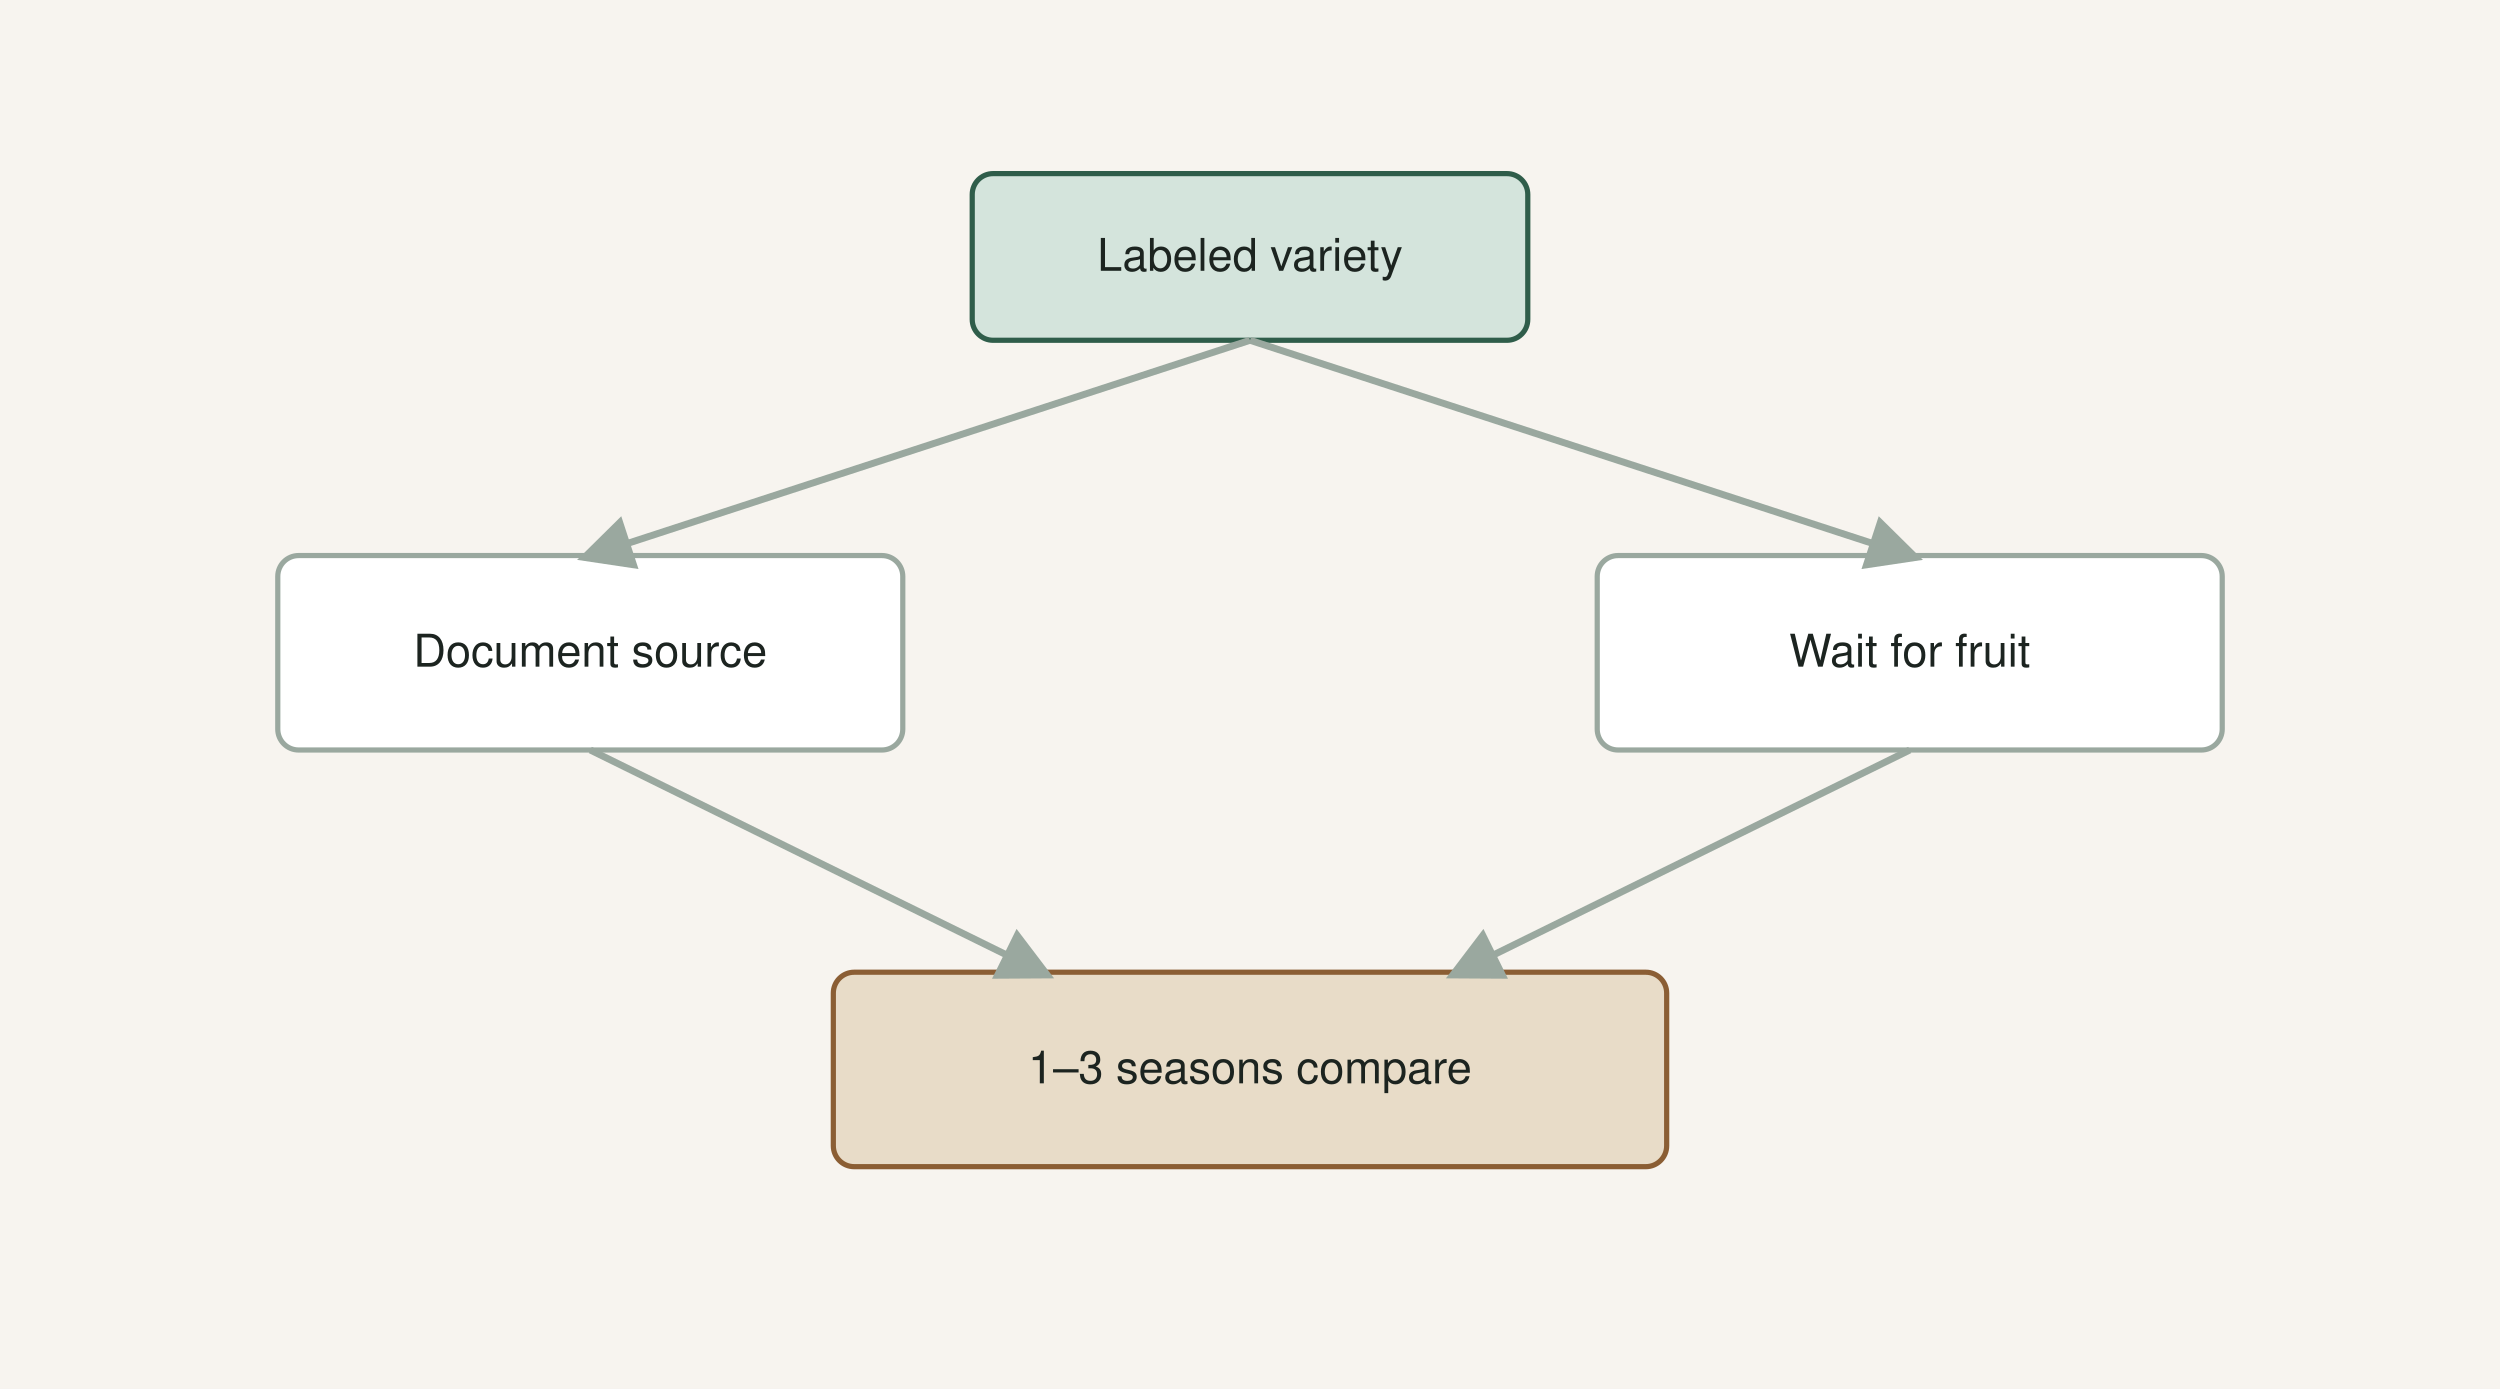
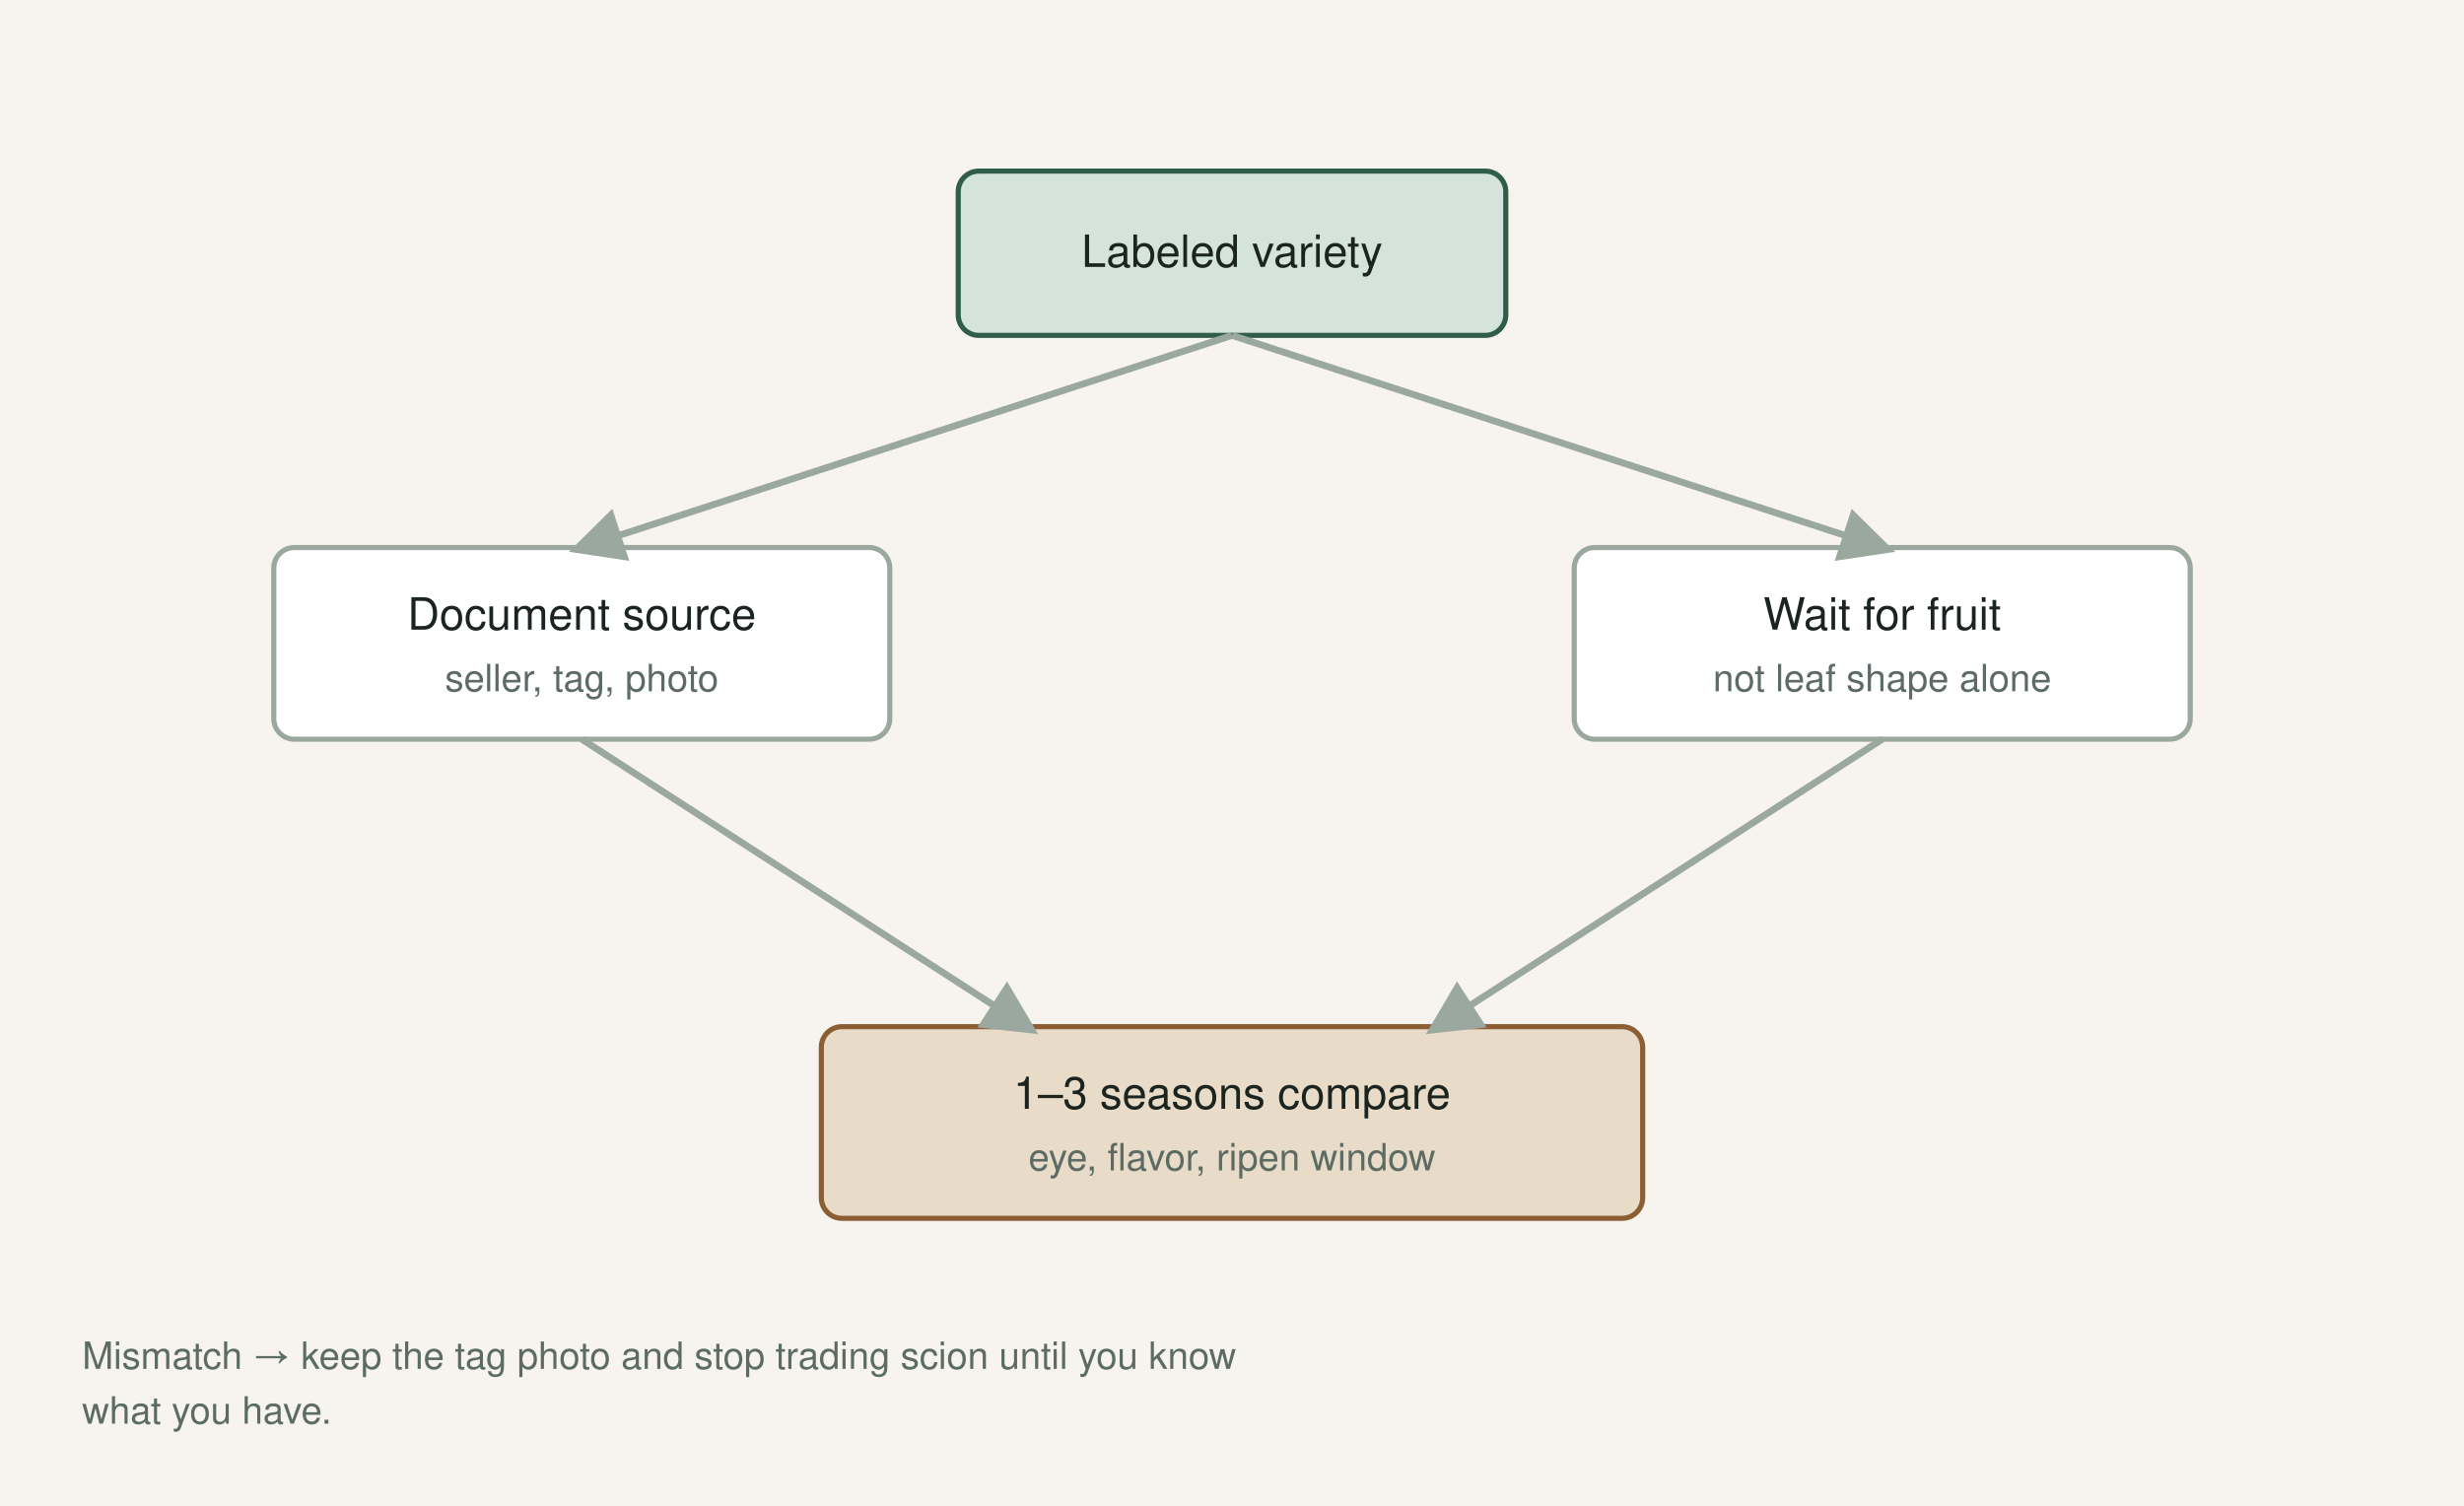
- <svg xmlns="http://www.w3.org/2000/svg" width="720" height="400" viewBox="0 0 720 400" role="img" aria-labelledby="title desc">
+ <svg xmlns="http://www.w3.org/2000/svg" width="720" height="440" viewBox="0 0 720 440" role="img" aria-labelledby="title desc">
  <rect width="100%" height="100%" fill="#f7f4ef" />
  <style>text { font-family: system-ui, 'Segoe UI', Helvetica, Arial, sans-serif; fill: #1c2420; } .label { font-size: 13px; } .small { font-size: 11px; fill: #5c6b63; } .mono { font-family: ui-monospace, Consolas, monospace; font-size: 12px; }</style>
  <defs>
    <marker id="arrowhead" markerWidth="8" markerHeight="8" refX="6" refY="4" orient="auto">
      <polygon points="0 0, 8 4, 0 8" fill="#9aa89f" />
    </marker>
  </defs>
  <rect x="280" y="50" width="160" height="48" rx="6" fill="#d4e4dc" stroke="#2f5d4a" stroke-width="1.5" />
  <text class="label" x="360" y="78" text-anchor="middle">Labeled variety</text>
  <rect x="80" y="160" width="180" height="56" rx="6" fill="#ffffff" stroke="#9aa89f" stroke-width="1.5" />
-   <text class="label" x="170" y="192" text-anchor="middle">Document source</text>
+   <text class="label" x="170" y="184" text-anchor="middle">Document source</text>
+   <text class="small" x="170" y="202" text-anchor="middle">seller, tag, photo</text>
  <rect x="460" y="160" width="180" height="56" rx="6" fill="#ffffff" stroke="#9aa89f" stroke-width="1.5" />
-   <text class="label" x="550" y="192" text-anchor="middle">Wait for fruit</text>
-   <rect x="240" y="280" width="240" height="56" rx="6" fill="#e8dcc8" stroke="#8b5e34" stroke-width="1.5" />
-   <text class="label" x="360" y="312" text-anchor="middle">1–3 seasons compare</text>
+   <text class="label" x="550" y="184" text-anchor="middle">Wait for fruit</text>
+   <text class="small" x="550" y="202" text-anchor="middle">not leaf shape alone</text>
+   <rect x="240" y="300" width="240" height="56" rx="6" fill="#e8dcc8" stroke="#8b5e34" stroke-width="1.5" />
+   <text class="label" x="360" y="324" text-anchor="middle">1–3 seasons compare</text>
+   <text class="small" x="360" y="342" text-anchor="middle">eye, flavor, ripen window</text>
  <line x1="360" y1="98" x2="170" y2="160" stroke="#9aa89f" stroke-width="2" marker-end="url(#arrowhead)" />
  <line x1="360" y1="98" x2="550" y2="160" stroke="#9aa89f" stroke-width="2" marker-end="url(#arrowhead)" />
-   <line x1="170" y1="216" x2="300" y2="280" stroke="#9aa89f" stroke-width="2" marker-end="url(#arrowhead)" />
-   <line x1="550" y1="216" x2="420" y2="280" stroke="#9aa89f" stroke-width="2" marker-end="url(#arrowhead)" />
+   <line x1="170" y1="216" x2="300" y2="300" stroke="#9aa89f" stroke-width="2" marker-end="url(#arrowhead)" />
+   <line x1="550" y1="216" x2="420" y2="300" stroke="#9aa89f" stroke-width="2" marker-end="url(#arrowhead)" />
+   <text class="small">
+     <tspan x="24" y="400">Mismatch → keep the tag photo and stop trading scion until you know</tspan>
+     <tspan x="24" dy="16">what you have.</tspan>
+   </text>
</svg>
